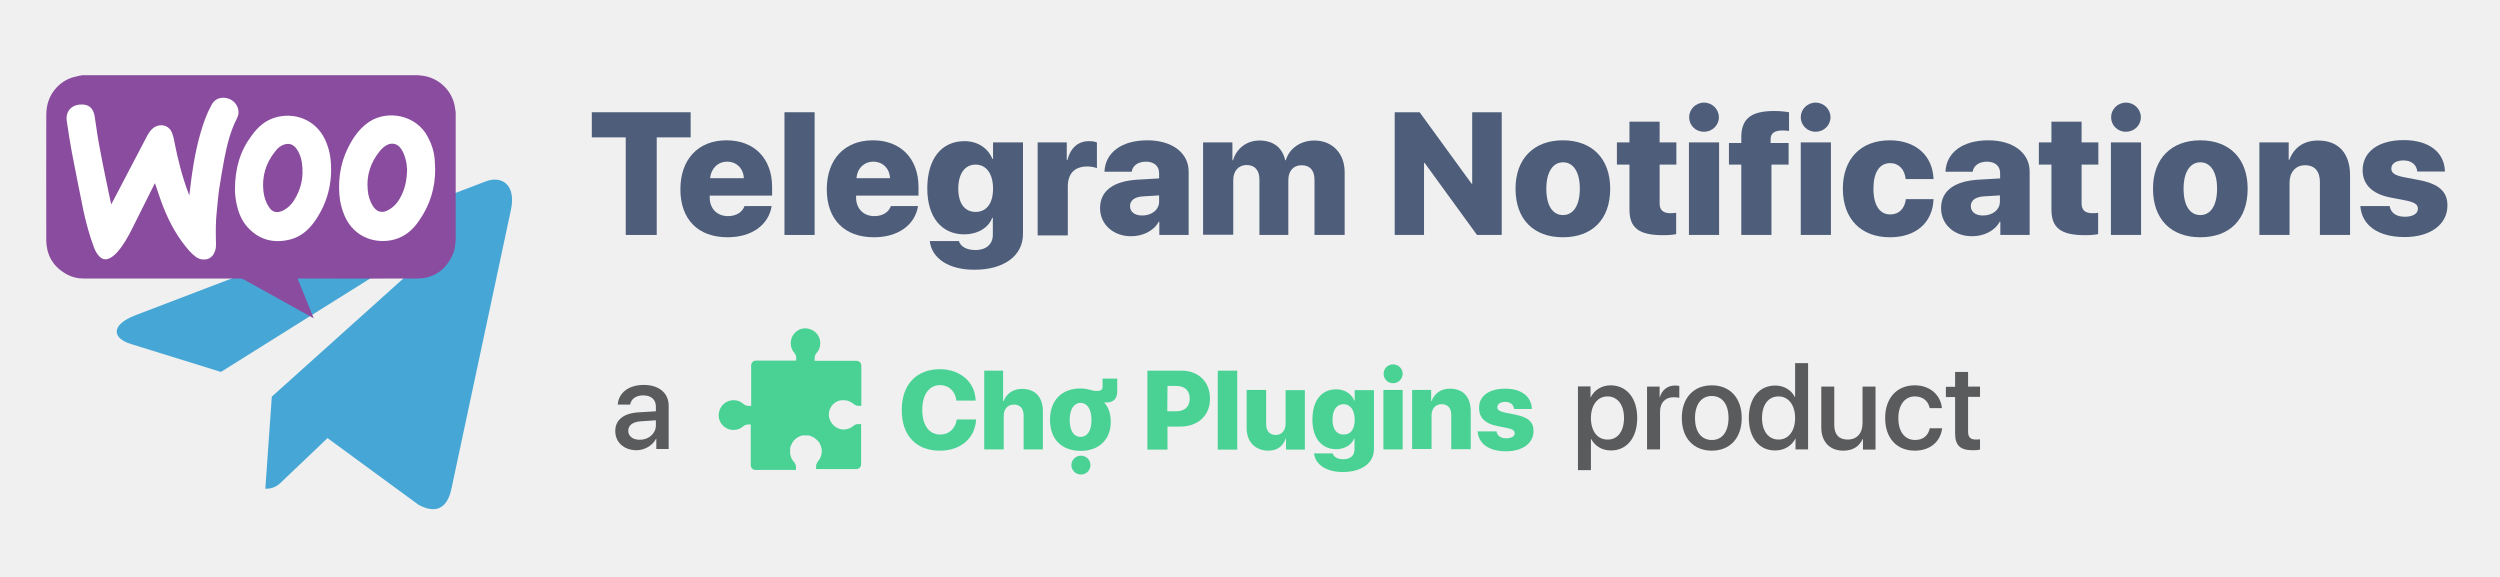
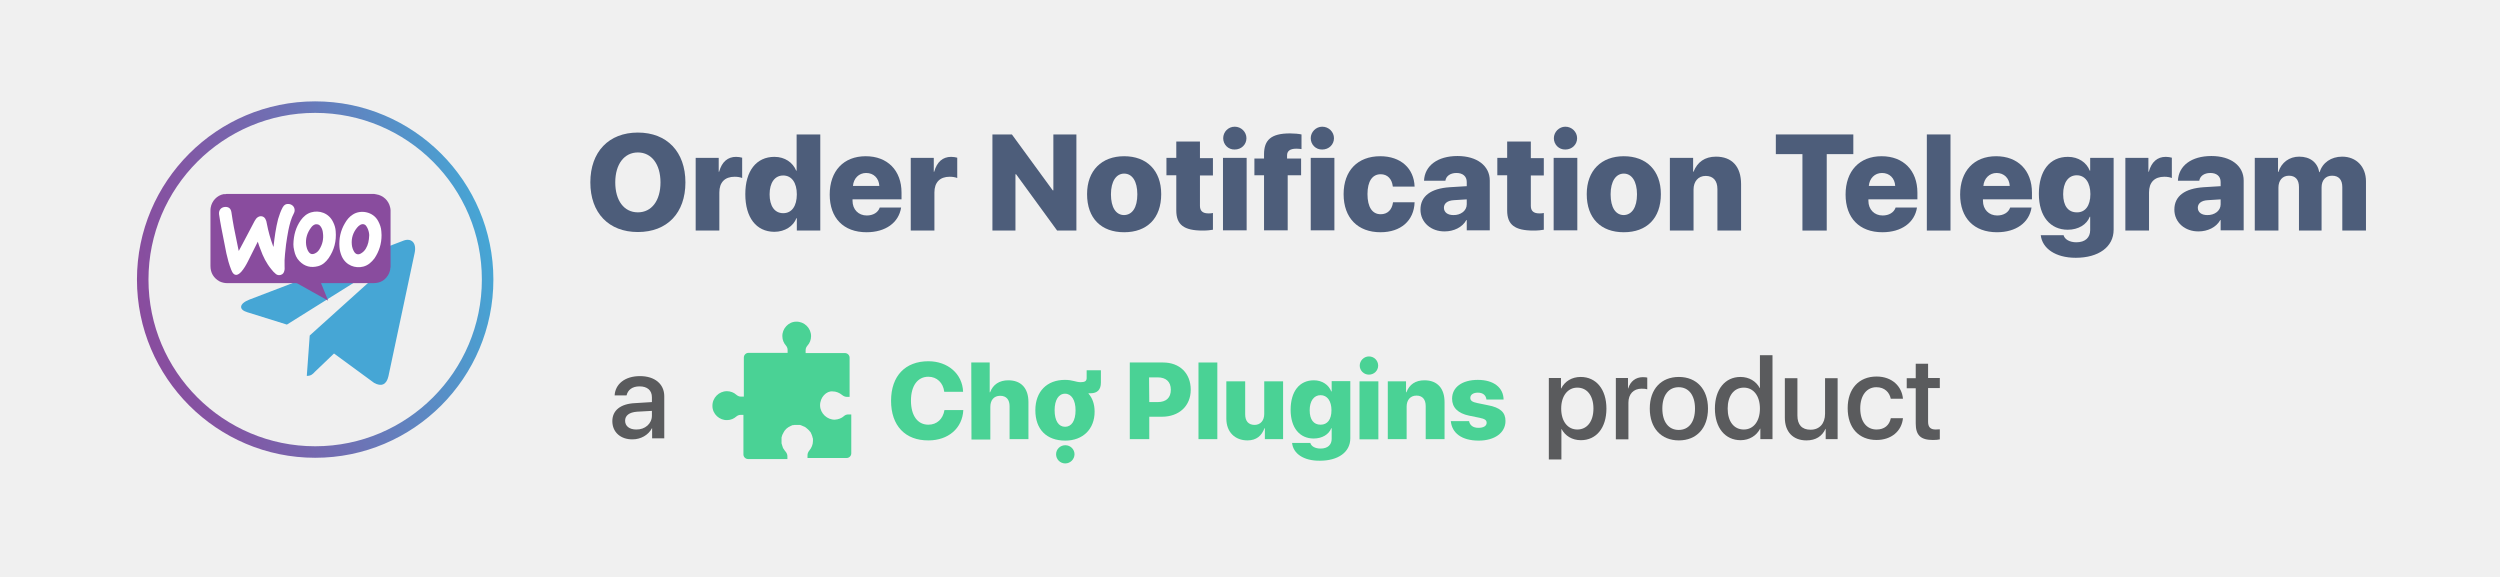
<svg xmlns="http://www.w3.org/2000/svg" version="1.1" id="Capa_1" x="0px" y="0px" viewBox="0 0 1193.8 275.4" style="enable-background:new 0 0 1193.8 275.4;" xml:space="preserve">
  <style type="text/css">
	.st0{fill:#4AD295;}
	.st1{fill:#4D5D7A;}
	.st2{fill:#5A5B5D;}
	.st3{fill:#46A6D5;}
	.st4{fill:#FFFFFF;}
	.st5{fill:#894C9E;}
+ 	.st6{fill:url(#SVGID_1_);}
</style>
-   <path class="st0" d="M395.8,198.2c0.1,3.8,3.5,7,7.3,6.9c1.7-0.1,3.3-0.7,4.5-1.8c0.5-0.5,1.4-0.8,2.2-0.8h1.4v19.2  c0,1.3-1,2.3-2.3,2.3h-19.2v-1.4c0-0.8,0.4-1.6,0.9-2.3c1.1-1.3,1.8-2.9,1.8-4.7c0-0.3,0-0.5,0-0.7c0-0.1,0-0.1,0-0.2  c0-0.2,0-0.4-0.1-0.5c0-0.1,0-0.2-0.1-0.3c0-0.2-0.1-0.3-0.1-0.5c0-0.1-0.1-0.2-0.1-0.3c-0.1-0.2-0.1-0.3-0.2-0.5  c0-0.1-0.1-0.2-0.1-0.3c-0.1-0.1-0.1-0.3-0.2-0.4c0-0.1-0.1-0.2-0.1-0.3c-0.1-0.1-0.2-0.3-0.3-0.4c-0.1-0.1-0.1-0.2-0.2-0.2  c-0.1-0.1-0.2-0.3-0.3-0.4c-0.1-0.1-0.1-0.1-0.2-0.2c-0.1-0.1-0.2-0.2-0.3-0.3c-0.1-0.1-0.2-0.1-0.2-0.2c-0.1-0.1-0.2-0.2-0.4-0.3  c-0.1-0.1-0.2-0.1-0.2-0.2c-0.1-0.1-0.3-0.2-0.4-0.3c-0.1-0.1-0.2-0.1-0.3-0.2c-0.1-0.1-0.3-0.2-0.4-0.2c-0.1,0-0.2-0.1-0.3-0.1  c-0.1-0.1-0.3-0.1-0.4-0.2c-0.1,0-0.2-0.1-0.3-0.1s-0.3-0.1-0.4-0.2c-0.1,0-0.2,0-0.3-0.1c-0.1,0-0.3-0.1-0.4-0.1  c-0.1,0-0.2,0-0.3,0c-0.1,0-0.3,0-0.5,0c-0.1,0-0.2,0-0.4,0c-0.1,0-0.3,0-0.4,0h-0.1h-0.4c-0.1,0-0.3,0-0.4,0  c-0.2,0-0.3,0.1-0.5,0.1c-0.1,0-0.2,0-0.3,0c-0.2,0-0.4,0.1-0.5,0.2h-0.1c-0.2,0.1-0.5,0.2-0.6,0.3l0,0c-1.4,0.6-2.7,1.8-3.4,3.2  c0,0,0,0,0,0.1c-0.1,0.2-0.2,0.4-0.3,0.5c0,0,0,0.1-0.1,0.2c-0.1,0.2-0.1,0.3-0.2,0.5c0,0.1-0.1,0.2-0.1,0.3s-0.1,0.3-0.1,0.4  s-0.1,0.2-0.1,0.3s0,0.3,0,0.4s0,0.3,0,0.4s0,0.3,0,0.4s0,0.3,0,0.4v0.1c0,0.1,0,0.2,0,0.3v0.4c0,0.1,0,0.2,0,0.3s0,0.3,0.1,0.4  c0,0.1,0,0.2,0.1,0.3c0,0.1,0.1,0.3,0.1,0.4c0,0.1,0.1,0.2,0.1,0.3s0.1,0.2,0.1,0.3s0.1,0.2,0.1,0.3s0.1,0.2,0.1,0.3  s0.1,0.2,0.2,0.3c0.1,0.1,0.1,0.2,0.2,0.3c0.1,0.1,0.1,0.2,0.2,0.3c0.1,0.1,0.1,0.2,0.2,0.3c0.1,0.1,0.1,0.2,0.2,0.3  c0.1,0.1,0.1,0.1,0.2,0.2c0.5,0.6,0.9,1.4,0.9,2.3v1.4h-19.3c-1.3,0-2.3-1-2.3-2.3v-19.4h-1.3c-0.8,0-1.5,0.3-2.2,0.8  c-1.2,1.1-2.8,1.8-4.5,1.8c-3.8,0.2-7.3-2.9-7.3-6.9c-0.1-4,3.1-7.3,7.1-7.3c1.8,0,3.4,0.6,4.7,1.8c0.6,0.5,1.4,0.9,2.3,0.9h1.4  v-19.3c0-1.3,1-2.3,2.3-2.3h19.2v-1.4c0-0.8-0.3-1.5-0.8-2.2c-1.1-1.2-1.8-2.8-1.8-4.5c-0.2-3.8,2.9-7.3,6.8-7.3  c4-0.1,7.3,3.1,7.3,7.1c0,1.8-0.6,3.4-1.8,4.7c-0.5,0.6-0.9,1.4-0.9,2.3v1.4H409c1.3,0,2.3,1,2.3,2.3v19.2h-1.4  c-0.8,0-1.6-0.4-2.3-0.9c-1.3-1.1-2.9-1.8-4.7-1.8C398.9,190.9,395.7,194.1,395.8,198.2z" />
+   <path class="st0" d="M391.6,193.7c0.1,3.7,3.4,6.8,7.1,6.7c1.6-0.1,3.2-0.7,4.3-1.7c0.5-0.5,1.3-0.8,2.1-0.8h1.4v18.6  c0,1.2-1,2.2-2.2,2.2h-18.7v-1.4c0-0.8,0.4-1.6,0.9-2.2c1-1.2,1.7-2.8,1.7-4.5c0-0.3,0-0.5,0-0.7c0-0.1,0-0.1,0-0.2  c0-0.2,0-0.4-0.1-0.5c0-0.1,0-0.2-0.1-0.3c0-0.2-0.1-0.3-0.1-0.5c0-0.1-0.1-0.2-0.1-0.3c-0.1-0.2-0.1-0.3-0.2-0.5  c0-0.1-0.1-0.2-0.1-0.3c-0.1-0.1-0.1-0.3-0.2-0.4c0-0.1-0.1-0.2-0.1-0.3c-0.1-0.1-0.2-0.3-0.3-0.4c-0.1-0.1-0.1-0.2-0.2-0.2  c-0.1-0.1-0.2-0.3-0.3-0.4c-0.1-0.1-0.1-0.1-0.2-0.2c-0.1-0.1-0.2-0.2-0.3-0.3c-0.1-0.1-0.2-0.1-0.2-0.2c-0.1-0.1-0.2-0.2-0.4-0.3  c-0.1-0.1-0.2-0.1-0.2-0.2c-0.1-0.1-0.3-0.2-0.4-0.3c-0.1-0.1-0.2-0.1-0.3-0.2c-0.1-0.1-0.3-0.2-0.4-0.2s-0.2-0.1-0.3-0.1  c-0.1-0.1-0.3-0.1-0.4-0.2c-0.1,0-0.2-0.1-0.3-0.1s-0.3-0.1-0.4-0.2c-0.1,0-0.2,0-0.3-0.1c-0.1,0-0.3-0.1-0.4-0.1  c-0.1,0-0.2,0-0.3,0c-0.1,0-0.3,0-0.5,0c-0.1,0-0.2,0-0.4,0c-0.1,0-0.3,0-0.4,0h-0.1h-0.4c-0.1,0-0.3,0-0.4,0  c-0.2,0-0.3,0.1-0.5,0.1c-0.1,0-0.2,0-0.3,0c-0.2,0-0.4,0.1-0.5,0.2h-0.1c-0.2,0.1-0.5,0.2-0.6,0.3l0,0c-1.4,0.6-2.6,1.7-3.3,3.1  c0,0,0,0,0,0.1c-0.1,0.2-0.2,0.4-0.3,0.5c0,0,0,0.1-0.1,0.2c-0.1,0.2-0.1,0.3-0.2,0.5c0,0.1-0.1,0.2-0.1,0.3c0,0.1-0.1,0.3-0.1,0.4  c0,0.1-0.1,0.2-0.1,0.3c0,0.1,0,0.3,0,0.4c0,0.1,0,0.3,0,0.4c0,0.1,0,0.3,0,0.4c0,0.1,0,0.3,0,0.4v0.1c0,0.1,0,0.2,0,0.3v0.4  c0,0.1,0,0.2,0,0.3c0,0.1,0,0.3,0.1,0.4c0,0.1,0,0.2,0.1,0.3c0,0.1,0.1,0.3,0.1,0.4c0,0.1,0.1,0.2,0.1,0.3s0.1,0.2,0.1,0.3  c0,0.1,0.1,0.2,0.1,0.3c0,0.1,0.1,0.2,0.1,0.3c0,0.1,0.1,0.2,0.2,0.3c0.1,0.1,0.1,0.2,0.2,0.3c0.1,0.1,0.1,0.2,0.2,0.3  c0.1,0.1,0.1,0.2,0.2,0.3c0.1,0.1,0.1,0.2,0.2,0.3c0.1,0.1,0.1,0.1,0.2,0.2c0.5,0.6,0.9,1.4,0.9,2.2v1.4h-18.8c-1.2,0-2.2-1-2.2-2.2  v-18.9h-1.3c-0.8,0-1.5,0.3-2.1,0.8c-1.1,1-2.7,1.7-4.3,1.7c-3.7,0.2-7.1-2.9-7.1-6.7c-0.1-3.9,3.1-7.1,6.9-7.1  c1.7,0,3.3,0.6,4.5,1.7c0.6,0.5,1.3,0.9,2.2,0.9h1.4v-18.7c0-1.2,1-2.2,2.2-2.2h18.7v-1.4c0-0.8-0.3-1.5-0.8-2.1  c-1-1.1-1.7-2.7-1.7-4.3c-0.2-3.7,2.9-7.1,6.6-7.1c3.9-0.1,7.1,3.1,7.1,6.9c0,1.7-0.6,3.3-1.7,4.5c-0.5,0.6-0.9,1.3-0.9,2.2v1.4  h18.8c1.2,0,2.2,1,2.2,2.2v18.7h-1.4c-0.8,0-1.6-0.4-2.2-0.9c-1.2-1-2.8-1.7-4.5-1.7C394.6,186.6,391.5,189.8,391.6,193.7z" />
  <g>
-     <path class="st0" d="M430.6,195.8c0-12.3,7.1-19.5,18.3-19.5c9.5,0,16.8,6.1,17,15h-9.2c-0.5-4.5-3.6-7.4-7.8-7.4   c-5.2,0-8.5,4.5-8.5,11.8c0,7.4,3.3,11.8,8.6,11.8c4.2,0,7.2-2.8,7.9-7.2h9.2c-0.4,8.9-7.4,14.9-17.1,14.9   C437.6,215.3,430.6,208.1,430.6,195.8z" />
-     <path class="st0" d="M470,177h9v14.6h0.2c1.5-3.8,4.6-5.9,8.9-5.9c6.3,0,9.9,4,9.9,10.7v18.2h-9.2v-16.2c0-3.2-1.6-5.2-4.6-5.2   c-3.1,0-4.9,2.2-4.9,5.4v16H470V177L470,177z" />
-     <path class="st0" d="M516.2,215.3c-9.3,0-14.8-5.5-14.8-14.9c0-9.2,5.6-14.9,14.5-14.9c3.9,0,5.3,1.2,7.8,1.2c2,0,2.8-0.6,2.8-2.1   v-3.8h7v6.1c0,3.5-1.8,5.3-5.2,5.3h-0.9v0.2c1.9,2,3,5.1,3,8.8C530.6,209.7,524.8,215.3,516.2,215.3z M521.2,200.5   c0-5.1-2-8.1-5.2-8.1s-5.2,3.1-5.2,8.1c0,5.1,1.9,8.1,5.2,8.1S521.2,205.6,521.2,200.5z M511.6,222.1c0-2.4,2-4.5,4.5-4.5   c2.6,0,4.6,2,4.6,4.5c0,2.5-2,4.5-4.6,4.5C513.6,226.6,511.6,224.5,511.6,222.1z" />
-     <path class="st0" d="M564.2,177c8.1,0,13.6,5.3,13.6,13.4c0,8.1-5.8,13.3-14.2,13.3h-6.1v11h-9.6V177H564.2z M557.4,196.4h4.2   c4.1,0,6.5-2.1,6.5-6.1c0-3.9-2.4-6-6.4-6h-4.2L557.4,196.4L557.4,196.4z" />
-     <path class="st0" d="M581.5,177h9.3v37.7h-9.3V177z" />
-     <path class="st0" d="M623.1,214.7h-9v-5.4H614c-1.3,3.7-4,5.9-8.3,5.9c-6.1,0-10.4-4-10.4-10.7v-18.3h9.3v16.3   c0,3.4,1.8,5.2,4.6,5.2s4.7-2.1,4.7-5.3v-16.1h9.2V214.7L623.1,214.7z" />
-     <path class="st0" d="M627.5,216.5h8.9c0.4,1.7,2.4,2.8,5,2.8c3.6,0,5.4-1.9,5.4-4.7v-5.2h-0.2c-1.1,3-4.5,5.1-8.6,5.1   c-6.8,0-11.3-5.2-11.3-14.1c0-9.1,4.3-14.5,11.4-14.5c4.1,0,7.3,2.2,8.6,5.4h0.2v-5h9.2v28.1c0,6.8-6,11-14.9,11   C633.2,225.4,628,221.7,627.5,216.5z M646.9,200.4c0-4.5-2.1-7.4-5.3-7.4c-3.3,0-5.3,2.8-5.3,7.4c0,4.6,2,7.1,5.3,7.1   C644.9,207.6,646.9,205,646.9,200.4z" />
-     <path class="st0" d="M660.6,186.2h9.2v28.4h-9.2V186.2z M660.7,178.5c0-2.5,2-4.5,4.5-4.5c2.6,0,4.6,2,4.6,4.5c0,2.4-2,4.5-4.6,4.5   C662.7,183,660.7,181,660.7,178.5z" />
-     <path class="st0" d="M674.4,186.2h9v5.3h0.2c1.5-3.8,4.5-5.9,8.8-5.9c6.3,0,9.9,4,9.9,10.7v18.2H693v-16.3c0-3.2-1.5-5.2-4.6-5.2   c-2.9,0-4.8,2.2-4.8,5.3v16.1h-9.3V186.2z" />
-     <path class="st0" d="M718.8,185.6c7.8,0,12.5,3.8,12.7,9.7H723c-0.2-2-1.7-3.4-4.2-3.4c-2.2,0-3.8,1-3.8,2.5c0,1.2,0.8,2,3.6,2.6   l5,1c6.1,1.2,8.7,3.5,8.7,7.8c0,5.9-5.3,9.7-13.1,9.7c-8.5,0-13.2-3.8-13.6-9.5h9c0.4,2.1,2,3.3,4.7,3.3c2.5,0,4-1,4-2.4   c0-1.3-0.9-1.9-3.5-2.5l-5-1c-5.6-1.1-8.5-4-8.5-8.4C706.1,189.1,711,185.6,718.8,185.6z" />
+     <path class="st0" d="M425.5,191.4c0-12,6.9-18.9,17.8-18.9c9.3,0,16.3,6,16.6,14.6h-9c-0.5-4.3-3.5-7.2-7.6-7.2   c-5.1,0-8.3,4.3-8.3,11.4c0,7.2,3.2,11.5,8.3,11.5c4.1,0,7-2.7,7.7-7h9c-0.4,8.7-7.2,14.5-16.6,14.5   C432.3,210.4,425.5,203.3,425.5,191.4z" />
+     <path class="st0" d="M463.8,173.1h8.8v14.2h0.2c1.4-3.7,4.4-5.7,8.7-5.7c6.2,0,9.6,3.9,9.6,10.4v17.7h-9V194c0-3.1-1.5-5-4.5-5   c-3,0-4.7,2.1-4.7,5.3v15.6h-9L463.8,173.1L463.8,173.1z" />
+     <path class="st0" d="M508.7,210.4c-9,0-14.3-5.4-14.3-14.5c0-8.9,5.5-14.5,14.1-14.5c3.8,0,5.2,1.1,7.6,1.1c2,0,2.8-0.6,2.8-2v-3.7   h6.8v5.9c0,3.4-1.7,5.1-5,5.1h-0.9v0.2c1.8,2,2.9,4.9,2.9,8.6C522.7,204.9,517.1,210.4,508.7,210.4z M513.6,195.9   c0-4.9-2-7.9-5-7.9c-3.1,0-5,3-5,7.9c0,5,1.9,7.9,5,7.9C511.7,203.8,513.6,200.9,513.6,195.9z M504.3,216.9c0-2.4,2-4.3,4.4-4.3   c2.5,0,4.4,2,4.4,4.3c0,2.4-2,4.4-4.4,4.4C506.2,221.3,504.3,219.3,504.3,216.9z" />
+     <path class="st0" d="M555.4,173.1c7.9,0,13.2,5.1,13.2,13c0,7.8-5.6,12.9-13.8,12.9h-6v10.7h-9.3v-36.6H555.4z M548.8,192h4   c4,0,6.3-2,6.3-5.9c0-3.8-2.3-5.9-6.3-5.9h-4.1L548.8,192L548.8,192z" />
+     <path class="st0" d="M572.3,173.1h9v36.6h-9V173.1z" />
+     <path class="st0" d="M612.7,209.7H604v-5.2h-0.2c-1.3,3.6-3.9,5.8-8.1,5.8c-5.9,0-10.1-3.9-10.1-10.4v-17.8h9v15.8   c0,3.3,1.7,5,4.5,5s4.6-2.1,4.6-5.2v-15.6h9V209.7L612.7,209.7z" />
+     <path class="st0" d="M617,211.5h8.7c0.4,1.6,2.3,2.7,4.9,2.7c3.5,0,5.3-1.9,5.3-4.6v-5.1h-0.2c-1.1,2.9-4.3,4.9-8.4,4.9   c-6.6,0-11-5-11-13.7c0-8.8,4.2-14.1,11.1-14.1c4,0,7.1,2.2,8.3,5.3h0.2v-4.9h8.9v27.3c0,6.6-5.8,10.7-14.5,10.7   C622.5,220.1,617.5,216.6,617,211.5z M635.8,195.9c0-4.4-2-7.2-5.2-7.2c-3.2,0-5.2,2.8-5.2,7.2c0,4.5,1.9,6.9,5.2,6.9   C633.9,202.8,635.8,200.3,635.8,195.9z" />
+     <path class="st0" d="M649.2,182.1h9v27.7h-9V182.1z M649.3,174.6c0-2.4,2-4.4,4.4-4.4c2.5,0,4.4,2,4.4,4.4c0,2.4-2,4.3-4.4,4.3   C651.2,178.9,649.3,176.9,649.3,174.6z" />
+     <path class="st0" d="M662.6,182.1h8.8v5.2h0.2c1.4-3.7,4.3-5.7,8.6-5.7c6.2,0,9.6,3.9,9.6,10.4v17.7h-9v-15.8c0-3.1-1.5-5-4.4-5   c-2.9,0-4.7,2.1-4.7,5.2v15.6h-9V182.1z" />
+     <path class="st0" d="M705.7,181.4c7.6,0,12.2,3.7,12.3,9.4h-8.2c-0.2-2-1.6-3.3-4.1-3.3c-2.2,0-3.6,1-3.6,2.5c0,1.2,0.8,2,3.5,2.5   l4.9,1c5.9,1.1,8.4,3.4,8.4,7.5c0,5.7-5.2,9.4-12.8,9.4c-8.2,0-12.8-3.7-13.3-9.3h8.7c0.4,2,1.9,3.2,4.5,3.2c2.4,0,3.9-0.9,3.9-2.4   c0-1.3-0.9-1.9-3.4-2.4l-4.9-1c-5.4-1.1-8.2-3.9-8.2-8.1C693.4,184.9,698.2,181.4,705.7,181.4z" />
  </g>
  <g>
-     <path class="st1" d="M298.8,112.2V65.6h-16.2v-12h47.2v12h-16.2v46.6H298.8z" />
-     <path class="st1" d="M368.5,98.3c-1.4,9.1-9.5,15-21.1,15c-14.1,0-22.5-8.6-22.5-22.9s8.5-23.4,22-23.4c13.3,0,21.8,8.7,21.8,22.3   v4.1h-29.8v0.9c0,5.3,3.5,8.9,8.7,8.9c3.9,0,6.9-1.8,7.9-4.8H368.5z M339.1,85.1h16.1c-0.2-4.7-3.5-7.9-8-7.9   C342.8,77.2,339.5,80.5,339.1,85.1z" />
-     <path class="st1" d="M374.6,53.6H389v58.6h-14.4V53.6z" />
-     <path class="st1" d="M438.4,98.3c-1.4,9.1-9.5,15-21.1,15c-14.1,0-22.5-8.6-22.5-22.9s8.5-23.4,22-23.4c13.3,0,21.8,8.7,21.8,22.3   v4.1h-29.8v0.9c0,5.3,3.5,8.9,8.7,8.9c3.9,0,6.9-1.8,7.9-4.8H438.4z M409,85.1H425c-0.2-4.7-3.5-7.9-8-7.9   C412.6,77.2,409.3,80.5,409,85.1z" />
-     <path class="st1" d="M444,115.1h13.9c0.7,2.6,3.7,4.3,7.8,4.3c5.5,0,8.4-3,8.4-7.3V104h-0.3c-1.7,4.7-6.9,7.9-13.4,7.9   c-10.6,0-17.6-8-17.6-21.9c0-14.1,6.7-22.6,17.8-22.6c6.4,0,11.3,3.5,13.3,8.5h0.3V68h14.3v43.7c0,10.6-9.3,17.1-23.1,17.1   C452.8,128.9,444.8,123.1,444,115.1z M474.2,90.1c0-7.1-3.2-11.5-8.3-11.5c-5.2,0-8.3,4.4-8.3,11.5c0,7.1,3.1,11.1,8.3,11.1   C471,101.2,474.2,97.2,474.2,90.1z" />
-     <path class="st1" d="M495.4,68h14v8.4h0.3c1.6-6,5.2-9,10.4-9c1.5,0,2.7,0.2,3.7,0.6v12.3c-1.2-0.5-2.9-0.8-4.6-0.8   c-6.1,0-9.3,3.4-9.3,9.6v23.3h-14.4V68z" />
-     <path class="st1" d="M525.3,99.4c0-8.3,6.4-12.9,17.8-13.6l10.4-0.6v-2.5c0-3.5-2.5-5.5-6.3-5.5c-3.9,0-6.4,2-6.8,4.8h-13   c0.4-9.1,8.1-15,20.5-15c11.8,0,19.7,6,19.7,14.9v30.3h-14v-6.3h-0.3c-2.4,4.5-7.8,6.9-13.1,6.9C532,112.9,525.3,107.4,525.3,99.4z    M553.5,96.3v-3l-8,0.5c-3.8,0.3-5.9,2-5.9,4.6c0,2.8,2.3,4.5,5.7,4.5C549.7,103,553.5,100.3,553.5,96.3z" />
-     <path class="st1" d="M574.5,68h14v8.5h0.3c1.7-5.7,6.6-9.4,12.6-9.4c6.6,0,11,3.4,12.3,9.4h0.3c1.7-5.7,7.1-9.4,13.6-9.4   c8.6,0,14.5,6.1,14.5,15.1v30h-14.4V85.9c0-4.6-2.2-7-6.2-7c-3.9,0-6.3,2.8-6.3,7.1v26.2h-13.8V85.7c0-4.4-2.2-6.9-6.1-6.9   c-3.9,0-6.4,2.9-6.4,7.2v26.1h-14.4V68z" />
-     <path class="st1" d="M666,112.2V53.6h11.9l24.8,34.1h0.3V53.6h14.1v58.6h-11.8l-25-34.4h-0.3v34.4H666z" />
-     <path class="st1" d="M723.7,90.1c0-14.5,8.9-23.1,22.6-23.1c13.8,0,22.6,8.6,22.6,23.1c0,14.8-8.7,23.2-22.6,23.2   S723.7,104.8,723.7,90.1z M754.4,90.1c0-8-3.1-12.6-8-12.6c-4.9,0-8,4.7-8,12.6c0,8.1,3,12.6,8,12.6   C751.2,102.7,754.4,98.2,754.4,90.1z" />
-     <path class="st1" d="M792.5,58.1V68h8v10.6h-8v18.6c0,3,1.6,4.6,5.1,4.6c1.1,0,2,0,2.8-0.2v10.2c-1.4,0.3-3.5,0.5-6.3,0.5   c-11.5,0-16-3.5-16-12.2V78.6h-6V68h6v-9.9H792.5z" />
-     <path class="st1" d="M806.5,68h14.4v44.2h-14.4V68z M806.6,56c0-3.8,3.1-7,7.1-7c4,0,7.1,3.2,7.1,7c0,3.8-3.1,6.9-7.1,6.9   C809.7,63,806.6,59.8,806.6,56z" />
-     <path class="st1" d="M831.5,78.6h-5.9V68.3h5.9v-2.6c0-8.7,4.2-12.7,15.8-12.7c2.6,0,5.4,0.3,7,0.6v8.9c-0.8-0.1-2-0.2-3.2-0.2   c-3.9,0-5.6,1.5-5.6,4.1v1.9h8.6v10.3h-8.2v33.6h-14.4V78.6z" />
-     <path class="st1" d="M859.9,68h14.4v44.2h-14.4V68z M859.9,56c0-3.8,3.1-7,7.1-7c4,0,7.1,3.2,7.1,7c0,3.8-3.1,6.9-7.1,6.9   C863.1,63,859.9,59.8,859.9,56z" />
-     <path class="st1" d="M910,85.5c-0.5-4.6-3.2-7.6-7.4-7.6c-5.1,0-8,4.4-8,12.2c0,7.9,3,12.3,8,12.3c4.2,0,6.9-2.7,7.5-7.3h13.2   c-0.4,11.2-8.4,18.2-20.8,18.2c-13.8,0-22.5-8.7-22.5-23.2c0-14.3,8.6-23.1,22.4-23.1c12.5,0,20.5,7.4,20.9,18.5H910z" />
-     <path class="st1" d="M926.9,99.4c0-8.3,6.4-12.9,17.8-13.6l10.4-0.6v-2.5c0-3.5-2.5-5.5-6.3-5.5c-3.9,0-6.4,2-6.8,4.8h-13   c0.4-9.1,8.1-15,20.5-15c11.8,0,19.7,6,19.7,14.9v30.3h-14v-6.3h-0.3c-2.4,4.5-7.8,6.9-13.1,6.9   C933.5,112.9,926.9,107.4,926.9,99.4z M955,96.3v-3l-8,0.5c-3.8,0.3-5.9,2-5.9,4.6c0,2.8,2.3,4.5,5.7,4.5   C951.2,103,955,100.3,955,96.3z" />
-     <path class="st1" d="M994,58.1V68h8v10.6h-8v18.6c0,3,1.6,4.6,5.1,4.6c1.1,0,2,0,2.8-0.2v10.2c-1.4,0.3-3.5,0.5-6.3,0.5   c-11.5,0-16-3.5-16-12.2V78.6h-6V68h6v-9.9H994z" />
-     <path class="st1" d="M1008,68h14.4v44.2H1008V68z M1008.1,56c0-3.8,3.1-7,7.1-7c4,0,7.1,3.2,7.1,7c0,3.8-3.1,6.9-7.1,6.9   C1011.2,63,1008.1,59.8,1008.1,56z" />
-     <path class="st1" d="M1028.1,90.1c0-14.5,8.9-23.1,22.6-23.1c13.8,0,22.6,8.6,22.6,23.1c0,14.8-8.7,23.2-22.6,23.2   S1028.1,104.8,1028.1,90.1z M1058.7,90.1c0-8-3.1-12.6-8-12.6c-4.9,0-8,4.7-8,12.6c0,8.1,3,12.6,8,12.6   C1055.6,102.7,1058.7,98.2,1058.7,90.1z" />
-     <path class="st1" d="M1078.9,68h14v8.3h0.3c2.3-5.9,6.9-9.2,13.7-9.2c9.9,0,15.3,6.2,15.3,16.7v28.4h-14.4V86.9c0-5-2.4-8-7.1-8   c-4.6,0-7.4,3.5-7.4,8.3v25h-14.4V68z" />
-     <path class="st1" d="M1147.8,66.9c12.2,0,19.5,5.9,19.7,15h-13.2c-0.3-3.1-2.6-5.3-6.6-5.3c-3.5,0-5.8,1.5-5.8,3.9   c0,1.9,1.3,3.1,5.5,4l7.8,1.5c9.4,1.8,13.5,5.5,13.5,12.1c0,9.2-8.3,15.1-20.4,15.1c-13.2,0-20.5-5.9-21.2-14.8h14   c0.6,3.3,3.1,5.1,7.3,5.1c3.8,0,6.2-1.5,6.2-3.8c0-2-1.4-3-5.4-3.9l-7.8-1.5c-8.7-1.7-13.2-6.3-13.2-13   C1128.2,72.5,1135.7,66.9,1147.8,66.9z" />
+     <path class="st1" d="M327.3,87.1c0,14.6-8.7,23.7-22.7,23.7c-13.9,0-22.7-9.1-22.7-23.7s8.8-23.8,22.7-23.8S327.3,72.5,327.3,87.1z    M293.8,87.1c0,8.7,4.2,14.3,10.8,14.3c6.5,0,10.8-5.5,10.8-14.3c0-8.7-4.3-14.3-10.8-14.3S293.8,78.4,293.8,87.1z" />
+     <path class="st1" d="M332.2,75.4h11V82h0.2c1.3-4.7,4.1-7.1,8.1-7.1c1.1,0,2.1,0.2,2.9,0.4V85c-1-0.4-2.3-0.6-3.6-0.6   c-4.7,0-7.3,2.7-7.3,7.5v18.2h-11.3V75.4z" />
+     <path class="st1" d="M355.9,92.7c0-11.1,5.3-17.8,13.9-17.8c5,0,8.8,2.7,10.4,6.6h0.2V64.2h11.3v45.9h-11.2v-5.9h-0.2   c-1.4,3.7-5.4,6.5-10.6,6.5C361.1,110.6,355.9,103.9,355.9,92.7z M367.5,92.8c0,5.6,2.4,9,6.5,9s6.5-3.4,6.5-9c0-5.6-2.5-9-6.5-9   S367.5,87.2,367.5,92.8z" />
+     <path class="st1" d="M430.3,99.1c-1.1,7.2-7.4,11.8-16.5,11.8c-11,0-17.6-6.8-17.6-18s6.6-18.3,17.2-18.3   c10.4,0,17.1,6.8,17.1,17.4v3.2h-23.4v0.7c0,4.1,2.8,7,6.8,7c3,0,5.4-1.4,6.2-3.8H430.3z M407.3,88.8h12.6   c-0.2-3.7-2.7-6.2-6.3-6.2C410.1,82.6,407.6,85.2,407.3,88.8z" />
+     <path class="st1" d="M434.9,75.4h11V82h0.2c1.3-4.7,4.1-7.1,8.1-7.1c1.1,0,2.1,0.2,2.9,0.4V85c-1-0.4-2.3-0.6-3.6-0.6   c-4.7,0-7.3,2.7-7.3,7.5v18.2h-11.3V75.4z" />
+     <path class="st1" d="M473.9,110.1V64.2h9.3l19.5,26.7h0.3V64.2H514v45.9h-9.2l-19.6-26.9h-0.3v26.9H473.9z" />
+     <path class="st1" d="M519.1,92.7c0-11.3,7-18.1,17.7-18.1c10.8,0,17.7,6.8,17.7,18.1c0,11.6-6.8,18.2-17.7,18.2   C525.9,110.9,519.1,104.3,519.1,92.7z M543.1,92.8c0-6.2-2.4-9.9-6.3-9.9c-3.8,0-6.3,3.7-6.3,9.9c0,6.3,2.4,9.9,6.3,9.9   C540.7,102.6,543.1,99.1,543.1,92.8z" />
+     <path class="st1" d="M573,67.7v7.8h6.2v8.3H573v14.5c0,2.4,1.3,3.6,4,3.6c0.9,0,1.6,0,2.2-0.2v8c-1.1,0.2-2.7,0.4-4.9,0.4   c-9,0-12.6-2.8-12.6-9.6V83.7H557v-8.3h4.7v-7.8H573z" />
+     <path class="st1" d="M584,75.4h11.3v34.6H584V75.4z M584.1,66c0-3,2.4-5.5,5.5-5.5c3.1,0,5.6,2.5,5.6,5.5c0,3-2.4,5.4-5.6,5.4   C586.5,71.5,584.1,69,584.1,66z" />
+     <path class="st1" d="M603.6,83.7H599v-8h4.6v-2c0-6.8,3.3-10,12.4-10c2,0,4.2,0.2,5.5,0.5v7c-0.6-0.1-1.6-0.2-2.5-0.2   c-3.1,0-4.4,1.2-4.4,3.2v1.5h6.7v8h-6.4v26.3h-11.3V83.7z" />
+     <path class="st1" d="M625.9,75.4h11.3v34.6h-11.3V75.4z M625.9,66c0-3,2.5-5.5,5.5-5.5c3.1,0,5.6,2.5,5.6,5.5c0,3-2.4,5.4-5.6,5.4   C628.3,71.5,625.9,69,625.9,66z" />
+     <path class="st1" d="M665.1,89.1c-0.4-3.6-2.5-5.9-5.8-5.9c-4,0-6.3,3.4-6.3,9.5c0,6.2,2.3,9.6,6.3,9.6c3.3,0,5.4-2.1,5.9-5.7h10.3   c-0.3,8.8-6.6,14.3-16.3,14.3c-10.8,0-17.6-6.8-17.6-18.2c0-11.2,6.7-18.1,17.5-18.1c9.8,0,16.1,5.8,16.4,14.5H665.1z" />
+     <path class="st1" d="M678.3,100.1c0-6.5,5-10.1,14-10.7l8.1-0.5v-2c0-2.8-2-4.3-4.9-4.3c-3.1,0-5,1.6-5.3,3.7H680   c0.3-7.1,6.4-11.8,16-11.8c9.3,0,15.4,4.7,15.4,11.7v23.8h-11v-4.9h-0.2c-1.9,3.5-6.1,5.4-10.3,5.4   C683.5,110.6,678.3,106.3,678.3,100.1z M700.4,97.6v-2.4l-6.3,0.4c-3,0.2-4.6,1.6-4.6,3.6c0,2.2,1.8,3.5,4.5,3.5   C697.4,102.8,700.4,100.7,700.4,97.6z" />
+     <path class="st1" d="M731,67.7v7.8h6.2v8.3H731v14.5c0,2.4,1.3,3.6,4,3.6c0.9,0,1.6,0,2.2-0.2v8c-1.1,0.2-2.7,0.4-4.9,0.4   c-9,0-12.6-2.8-12.6-9.6V83.7H715v-8.3h4.7v-7.8H731z" />
+     <path class="st1" d="M741.9,75.4h11.3v34.6h-11.3V75.4z M742,66c0-3,2.5-5.5,5.5-5.5c3.1,0,5.6,2.5,5.6,5.5c0,3-2.4,5.4-5.6,5.4   C744.4,71.5,742,69,742,66z" />
+     <path class="st1" d="M757.7,92.7c0-11.3,7-18.1,17.7-18.1c10.8,0,17.7,6.8,17.7,18.1c0,11.6-6.8,18.2-17.7,18.2   S757.7,104.3,757.7,92.7z M781.7,92.8c0-6.2-2.5-9.9-6.3-9.9c-3.8,0-6.3,3.7-6.3,9.9c0,6.3,2.4,9.9,6.3,9.9   C779.2,102.6,781.7,99.1,781.7,92.8z" />
+     <path class="st1" d="M797.5,75.4h11V82h0.2c1.8-4.6,5.4-7.2,10.7-7.2c7.7,0,12,4.8,12,13.1v22.2h-11.3V90.3c0-3.9-1.9-6.3-5.6-6.3   c-3.6,0-5.8,2.7-5.8,6.5v19.6h-11.3V75.4z" />
+     <path class="st1" d="M860.7,110.1V73.6h-12.7v-9.4h37v9.4h-12.7v36.5H860.7z" />
+     <path class="st1" d="M915.4,99.1c-1.1,7.2-7.4,11.8-16.5,11.8c-11,0-17.6-6.8-17.6-18s6.6-18.3,17.2-18.3   c10.4,0,17.1,6.8,17.1,17.4v3.2h-23.4v0.7c0,4.1,2.8,7,6.8,7c3,0,5.4-1.4,6.2-3.8H915.4z M892.4,88.8H905c-0.2-3.7-2.7-6.2-6.3-6.2   C895.2,82.6,892.7,85.2,892.4,88.8z" />
+     <path class="st1" d="M920.1,64.2h11.3v45.9h-11.3V64.2z" />
+     <path class="st1" d="M970.1,99.1c-1.1,7.2-7.4,11.8-16.5,11.8c-11,0-17.6-6.8-17.6-18s6.6-18.3,17.2-18.3   c10.4,0,17.1,6.8,17.1,17.4v3.2h-23.4v0.7c0,4.1,2.8,7,6.8,7c3,0,5.4-1.4,6.2-3.8H970.1z M947.1,88.8h12.6   c-0.2-3.7-2.7-6.2-6.3-6.2C950,82.6,947.4,85.2,947.1,88.8z" />
+     <path class="st1" d="M974.5,112.3h10.9c0.5,2,2.9,3.4,6.1,3.4c4.3,0,6.6-2.3,6.6-5.8v-6.4h-0.2c-1.4,3.7-5.4,6.2-10.5,6.2   c-8.3,0-13.8-6.3-13.8-17.1c0-11.1,5.2-17.7,13.9-17.7c5,0,8.9,2.7,10.4,6.6h0.2v-6.1h11.2v34.3c0,8.3-7.3,13.4-18.1,13.4   C981.5,123.1,975.2,118.6,974.5,112.3z M998.2,92.7c0-5.5-2.5-9-6.5-9c-4,0-6.5,3.4-6.5,9c0,5.6,2.4,8.7,6.5,8.7   C995.7,101.5,998.2,98.3,998.2,92.7z" />
+     <path class="st1" d="M1014.9,75.4h11V82h0.2c1.3-4.7,4.1-7.1,8.1-7.1c1.1,0,2.1,0.2,2.9,0.4V85c-1-0.4-2.3-0.6-3.6-0.6   c-4.7,0-7.3,2.7-7.3,7.5v18.2h-11.3V75.4z" />
+     <path class="st1" d="M1038.3,100.1c0-6.5,5-10.1,14-10.7l8.1-0.5v-2c0-2.8-2-4.3-4.9-4.3c-3.1,0-5,1.6-5.3,3.7H1040   c0.3-7.1,6.4-11.8,16-11.8c9.3,0,15.4,4.7,15.4,11.7v23.8h-11v-4.9h-0.2c-1.9,3.5-6.1,5.4-10.3,5.4   C1043.5,110.6,1038.3,106.3,1038.3,100.1z M1060.4,97.6v-2.4l-6.3,0.4c-3,0.2-4.6,1.6-4.6,3.6c0,2.2,1.8,3.5,4.5,3.5   C1057.4,102.8,1060.4,100.7,1060.4,97.6z" />
+     <path class="st1" d="M1076.8,75.4h11v6.7h0.2c1.4-4.5,5.2-7.3,9.9-7.3c5.2,0,8.7,2.7,9.6,7.4h0.2c1.3-4.5,5.5-7.4,10.7-7.4   c6.8,0,11.4,4.8,11.4,11.8v23.5h-11.3V89.4c0-3.6-1.7-5.5-4.9-5.5c-3.1,0-5,2.2-5,5.6v20.6h-10.8V89.3c0-3.5-1.7-5.4-4.8-5.4   c-3.1,0-5,2.3-5,5.7v20.5h-11.3V75.4z" />
  </g>
  <g>
-     <path class="st2" d="M293.8,205.8c0-5.3,4-8.5,11.2-8.9l8.2-0.5v-2.3c0-3.3-2.3-5.3-6-5.3c-3.6,0-5.8,1.7-6.3,4.4H295   c0.3-5.4,5-9.4,12.4-9.4c7.3,0,11.9,3.9,11.9,9.9v20.7h-5.9v-4.9h-0.1c-1.7,3.3-5.5,5.5-9.5,5.5   C297.9,214.9,293.8,211.2,293.8,205.8z M313.2,203.1v-2.4l-7.4,0.5c-3.7,0.3-5.8,1.9-5.8,4.5c0,2.6,2.2,4.3,5.5,4.3   C309.8,210,313.2,207,313.2,203.1z" />
+     <path class="st2" d="M292.4,201.1c0-5.1,3.9-8.3,10.9-8.6l8-0.5v-2.3c0-3.3-2.2-5.2-5.9-5.2c-3.5,0-5.6,1.7-6.2,4.3h-5.7   c0.3-5.3,4.8-9.2,12.1-9.2c7.1,0,11.6,3.8,11.6,9.6v20.1h-5.8v-4.8h-0.1c-1.7,3.3-5.4,5.3-9.2,5.3   C296.4,209.9,292.4,206.4,292.4,201.1z M311.3,198.5v-2.3l-7.2,0.4c-3.6,0.3-5.6,1.8-5.6,4.3c0,2.6,2.1,4.2,5.3,4.2   C308,205.2,311.3,202.3,311.3,198.5z" />
  </g>
  <g>
-     <path class="st2" d="M781.8,199.6c0,9.5-5,15.5-12.5,15.5c-4.3,0-7.7-2.1-9.5-5.5h-0.1v14.9h-6.2v-40h6v5.2h0.1   c1.8-3.5,5.2-5.7,9.6-5.7C776.8,184.1,781.8,190.1,781.8,199.6z M775.5,199.6c0-6.3-3.1-10.3-7.9-10.3c-4.7,0-7.9,4.1-7.9,10.3   c0,6.3,3.1,10.3,7.9,10.3C772.4,210,775.5,206,775.5,199.6z" />
-     <path class="st2" d="M786.6,184.6h5.9v5.1h0.1c1-3.5,3.7-5.6,7.2-5.6c0.9,0,1.7,0.1,2.1,0.2v5.7c-0.5-0.2-1.6-0.3-2.8-0.3   c-4,0-6.4,2.7-6.4,6.9v18h-6.2V184.6z" />
-     <path class="st2" d="M803.1,199.6c0-9.7,5.7-15.6,14.3-15.6c8.6,0,14.3,5.9,14.3,15.6c0,9.7-5.7,15.6-14.3,15.6   C808.8,215.2,803.1,209.3,803.1,199.6z M825.4,199.6c0-6.7-3.1-10.5-8-10.5c-4.8,0-8,3.8-8,10.5c0,6.7,3.1,10.5,8,10.5   C822.2,210.2,825.4,206.3,825.4,199.6z" />
-     <path class="st2" d="M835.1,199.6c0-9.5,5-15.5,12.6-15.5c4.3,0,7.7,2.2,9.4,5.5h0.1v-16.2h6.2v41.2h-6v-5.1h-0.1   c-1.8,3.4-5.2,5.6-9.6,5.6C840.1,215.2,835.1,209.1,835.1,199.6z M841.4,199.6c0,6.3,3.1,10.3,7.9,10.3c4.7,0,7.9-4,7.9-10.3   c0-6.2-3.2-10.3-7.9-10.3C844.4,189.3,841.4,193.3,841.4,199.6z" />
-     <path class="st2" d="M895.5,214.7h-5.9v-5.1h-0.1c-1.7,3.6-4.7,5.6-9.3,5.6c-6.5,0-10.5-4.3-10.5-11.1v-19.5h6.2v18.3   c0,4.6,2.2,7,6.4,7c4.5,0,7.1-3.1,7.1-7.8v-17.5h6.2V214.7z" />
-     <path class="st2" d="M921.5,195c-0.6-3.2-3-5.7-7.1-5.7c-4.8,0-7.9,4-7.9,10.4c0,6.6,3.2,10.4,8,10.4c3.8,0,6.3-2.1,7-5.6h5.9   c-0.7,6.4-5.8,10.7-13,10.7c-8.6,0-14.2-5.9-14.2-15.6c0-9.5,5.6-15.6,14.1-15.6c7.7,0,12.5,5,13,10.9H921.5z" />
-     <path class="st2" d="M939.8,177.5v7.1h5.7v4.9h-5.7v16.6c0,2.6,1.1,3.8,3.7,3.8c0.6,0,1.6-0.1,2-0.1v4.9c-0.7,0.2-2.1,0.3-3.4,0.3   c-6.1,0-8.5-2.3-8.5-8.1v-17.3h-4.4v-4.9h4.4v-7.1H939.8z" />
+     <path class="st2" d="M767.1,195.1c0,9.3-4.9,15.1-12.2,15.1c-4.2,0-7.5-2.1-9.2-5.3h-0.1v14.5h-6v-38.9h5.8v5h0.1   c1.7-3.4,5.1-5.5,9.3-5.5C762.2,180,767.1,185.9,767.1,195.1z M760.9,195.1c0-6.1-3-10-7.7-10c-4.6,0-7.7,4-7.7,10   c0,6.1,3.1,10,7.7,10C757.9,205.1,760.9,201.2,760.9,195.1z" />
+     <path class="st2" d="M771.7,180.5h5.7v5h0.1c1-3.4,3.6-5.4,7-5.4c0.9,0,1.6,0.1,2.1,0.2v5.6c-0.5-0.2-1.5-0.3-2.7-0.3   c-3.9,0-6.3,2.6-6.3,6.7v17.5h-6V180.5z" />
+     <path class="st2" d="M787.8,195.1c0-9.4,5.5-15.1,13.9-15.1s13.9,5.8,13.9,15.1c0,9.4-5.5,15.2-13.9,15.2   C793.3,210.3,787.8,204.5,787.8,195.1z M809.4,195.1c0-6.5-3.1-10.2-7.8-10.2c-4.7,0-7.8,3.7-7.8,10.2c0,6.5,3.1,10.2,7.8,10.2   C806.4,205.3,809.4,201.6,809.4,195.1z" />
+     <path class="st2" d="M818.9,195.1c0-9.2,4.9-15.1,12.2-15.1c4.2,0,7.5,2.1,9.2,5.3h0.1v-15.7h6v40.1h-5.8v-5h-0.1   c-1.7,3.3-5.1,5.5-9.3,5.5C823.8,210.2,818.9,204.3,818.9,195.1z M825,195.1c0,6.2,3,10,7.7,10c4.6,0,7.7-3.9,7.7-10   c0-6.1-3.1-10-7.7-10C828,185.1,825,189,825,195.1z" />
+     <path class="st2" d="M877.6,209.7h-5.8v-4.9h-0.1c-1.6,3.5-4.6,5.5-9.1,5.5c-6.4,0-10.3-4.1-10.3-10.8v-18.9h6v17.8   c0,4.4,2.1,6.8,6.3,6.8c4.3,0,6.9-3,6.9-7.6v-17h6V209.7z" />
+     <path class="st2" d="M902.9,190.5c-0.6-3.1-2.9-5.6-6.9-5.6c-4.6,0-7.7,3.9-7.7,10.1c0,6.4,3.1,10.1,7.8,10.1c3.7,0,6.1-2,6.8-5.4   h5.8c-0.6,6.2-5.6,10.4-12.6,10.4c-8.4,0-13.8-5.7-13.8-15.2c0-9.3,5.4-15.1,13.8-15.1c7.5,0,12.1,4.8,12.6,10.6H902.9z" />
+     <path class="st2" d="M920.7,173.6v6.9h5.6v4.8h-5.6v16.1c0,2.5,1.1,3.7,3.6,3.7c0.6,0,1.6-0.1,2-0.1v4.8c-0.7,0.2-2,0.3-3.3,0.3   c-5.9,0-8.2-2.3-8.2-7.9v-16.8h-4.3v-4.8h4.3v-6.9H920.7z" />
  </g>
-   <path class="st3" d="M129.8,189.4l-3.1,44c4.5,0,6.4-1.9,8.7-4.2l21-20l43.4,31.8c8,4.4,13.6,2.1,15.7-7.3l28.5-133.6l0,0  c2.5-11.8-4.3-16.4-12-13.5L64.5,150.6c-11.4,4.4-11.3,10.8-1.9,13.7l42.9,13.3l99.5-62.3c4.7-3.1,8.9-1.4,5.4,1.7L129.8,189.4z" />
-   <rect x="27" y="46.5" class="st4" width="183.2" height="77.3" />
  <g>
-     <path class="st5" d="M39.6,35.9c53.3,0,106.6,0,159.9,0c0.9,0.1,1.7,0.2,2.6,0.3c7.4,1.1,13.5,6.8,15,14.2c0.2,1.1,0.3,2.1,0.5,3.2   c0,20.6,0,41.1,0,61.7c-0.1,0.3-0.2,0.6-0.2,1c-0.1,2.1-0.6,4-1.5,5.9c-3.4,7-9,10.8-16.8,10.8c-18.6,0.1-37.1,0-55.7,0   c-0.4,0-0.7,0-1.3,0c2.6,6.4,5.1,12.6,7.7,19c-0.4-0.2-0.5-0.3-0.7-0.4c-10.9-6-21.7-12.1-32.6-18.1c-0.5-0.3-1.2-0.5-1.9-0.5   c-24.9,0-49.8,0-74.7,0c-2.8,0-5.4-0.6-7.8-1.9c-6.7-3.6-10-9.2-10-16.7c-0.1-19.8,0-39.7,0-59.5c0-1.2,0.1-2.4,0.3-3.6   c1.1-7.3,6.8-13.4,14.1-14.8C37.5,36.2,38.5,36,39.6,35.9z M90.4,93.3c-0.2-0.4-0.3-0.7-0.4-1c-3-8-5.1-16.2-6.7-24.5   c-0.3-1.7-0.7-3.5-1.5-5.1c-1.7-3.2-5.4-3.5-7.8-2.1c-1.8,1-2.8,2.6-3.8,4.4C64.6,75.7,59,86.3,53.5,96.9c-0.1,0.2-0.2,0.4-0.4,0.6   c-0.1-0.4-0.2-0.6-0.2-0.8c-1.7-8.2-3.5-16.4-5-24.6c-1.1-5.5-1.9-11-2.7-16.6c-0.6-3.8-2.8-5.8-6.6-5.6c-4.8,0.2-7.4,3.6-6.7,8   c0.7,4.9,1.5,9.9,2.4,14.8c1.8,9.2,3.6,18.5,5.5,27.7c1.3,6,2.9,12,5.1,17.8c0.6,1.6,1.4,3.1,2.6,4.3c1.4,1.4,2.9,1.7,4.7,0.9   c1.5-0.7,2.7-1.8,3.8-3c3-3.4,5.2-7.4,7.2-11.4c3.5-7,7-14,10.5-21c0.1-0.2,0.2-0.4,0.3-0.5c1,2.9,1.9,5.7,2.9,8.5   c2.8,7.7,6.4,15,11.5,21.4c1.6,2,3.2,3.9,5.3,5.4c1.5,1,3.2,1.4,5,1c2.4-0.6,3.6-2.4,4.2-4.7c0.4-1.5,0.2-3.1,0.2-4.6   c-0.1-4.5-0.1-8.9,0.4-13.4c0.4-3.5,0.6-7,1.1-10.4c0.8-5.1,1.6-10.2,2.6-15.3c1.3-6.5,2.9-13,6-19c0.8-1.5,0.9-3.1,0.4-4.7   c-0.8-2.7-3.2-4.7-6.3-5c-2.6-0.2-4.9,0.7-6.4,3.6c-2.2,4-3.7,8.3-5,12.7C93,72.8,91.6,82.9,90.4,93.3z M112.2,90.6   c0,1.6,0.2,4.2,0.8,6.9c0.9,4.3,2.6,8.3,5.6,11.4c5.6,5.9,12.5,7.4,20.2,5.4c4.9-1.3,8.5-4.5,11.4-8.5c6.2-8.8,8.7-18.6,7.7-29.3   c-0.3-3.4-1.2-6.6-2.6-9.7c-4.8-10.3-15.4-13.2-23.8-10.7c-4.9,1.4-8.4,4.6-11.3,8.6C114.7,72,112.2,80.3,112.2,90.6z M207.8,80.5   c-0.1-1.4-0.1-2.7-0.2-4.1c-0.3-4-1.5-7.7-3.4-11.2c-5.6-10.5-19.3-12.7-27.8-7.1c-3.6,2.4-6.3,5.6-8.5,9.3c-4.8,8-6.6,16.7-5.8,26   c0.3,3.5,1.2,6.8,2.6,10c4.5,10,14.7,13.3,23.5,11c5.2-1.4,9-4.7,11.9-9C205.3,98,207.9,89.7,207.8,80.5z" />
-     <path class="st5" d="M137.4,68.7c1.7,0,3,0.8,4,2.1c1.6,2.1,2.5,4.6,2.8,7.2c0.9,6.5-0.4,12.5-4,18c-1.1,1.7-2.6,3.1-4.4,4.2   c-0.8,0.5-1.7,0.8-2.6,1c-2.1,0.4-3.7-0.6-4.8-2.4c-1.5-2.2-2.3-4.8-2.6-7.4c-0.8-7.1,1.1-13.5,5.6-19.1c1.2-1.6,2.7-2.9,4.7-3.4   C136.5,68.8,136.9,68.8,137.4,68.7z" />
-     <path class="st5" d="M194.4,80.9c-0.1,5.3-1.1,9.9-3.6,14.1c-1.3,2.2-3,4-5.2,5.2c-3.1,1.8-5.7,1.1-7.6-1.9   c-1.4-2.3-2.2-4.9-2.4-7.6c-0.7-7,1.4-13.2,5.8-18.6c0.8-1,1.9-2,3.1-2.7c2.3-1.4,5.2-1,6.9,1.5c1.5,2.1,2.2,4.5,2.7,7   C194.2,79.1,194.3,80.2,194.4,80.9z" />
+     <path class="st3" d="M147.9,160.2l-1.4,19.3c2,0,2.8-0.8,3.8-1.9l9.2-8.8l19.1,14c3.5,2,6,0.9,6.9-3.2l12.5-58.8l0,0   c1.1-5.2-1.9-7.2-5.3-5.9l-73.7,28.2c-5,2-5,4.8-0.9,6l18.9,5.9l43.8-27.4c2.1-1.4,3.9-0.6,2.4,0.8L147.9,160.2z" />
+     <rect x="102.7" y="97.3" class="st4" width="80.6" height="34" />
+     <g>
+       <path class="st5" d="M108.2,92.6c23.5,0,46.9,0,70.4,0c0.4,0.1,0.7,0.1,1.1,0.2c3.3,0.5,5.9,3,6.6,6.2c0.1,0.5,0.2,0.9,0.2,1.4    c0,9,0,18.1,0,27.1c0,0.1-0.1,0.3-0.1,0.4c0,0.9-0.3,1.8-0.6,2.6c-1.5,3.1-4,4.7-7.4,4.7c-8.2,0-16.3,0-24.5,0c-0.2,0-0.3,0-0.6,0    c1.1,2.8,2.3,5.5,3.4,8.4c-0.2-0.1-0.2-0.1-0.3-0.2c-4.8-2.7-9.6-5.3-14.3-8c-0.2-0.1-0.5-0.2-0.8-0.2c-11,0-21.9,0-32.9,0    c-1.2,0-2.4-0.3-3.5-0.8c-2.9-1.6-4.4-4.1-4.4-7.4c0-8.7,0-17.4,0-26.2c0-0.5,0-1.1,0.1-1.6c0.5-3.2,3-5.9,6.2-6.5    C107.3,92.8,107.7,92.7,108.2,92.6z M130.6,117.9c-0.1-0.2-0.1-0.3-0.2-0.4c-1.3-3.5-2.3-7.1-3-10.8c-0.1-0.8-0.3-1.5-0.7-2.2    c-0.8-1.4-2.4-1.5-3.4-0.9c-0.8,0.4-1.3,1.2-1.7,1.9c-2.5,4.7-4.9,9.4-7.4,14c0,0.1-0.1,0.2-0.2,0.3c0-0.2-0.1-0.3-0.1-0.4    c-0.7-3.6-1.5-7.2-2.2-10.8c-0.5-2.4-0.8-4.9-1.2-7.3c-0.3-1.7-1.2-2.5-2.9-2.5c-2.1,0.1-3.2,1.6-3,3.5c0.3,2.2,0.7,4.3,1.1,6.5    c0.8,4.1,1.6,8.1,2.4,12.2c0.6,2.7,1.3,5.3,2.3,7.8c0.3,0.7,0.6,1.4,1.1,1.9c0.6,0.6,1.3,0.7,2,0.4c0.7-0.3,1.2-0.8,1.7-1.3    c1.3-1.5,2.3-3.2,3.2-5c1.5-3.1,3.1-6.2,4.6-9.2c0-0.1,0.1-0.2,0.1-0.2c0.4,1.3,0.8,2.5,1.3,3.7c1.2,3.4,2.8,6.6,5.1,9.4    c0.7,0.9,1.4,1.7,2.3,2.4c0.7,0.5,1.4,0.6,2.2,0.4c1.1-0.3,1.6-1.1,1.8-2.1c0.2-0.7,0.1-1.3,0.1-2c-0.1-2,0-3.9,0.2-5.9    c0.2-1.5,0.3-3.1,0.5-4.6c0.3-2.3,0.7-4.5,1.1-6.7c0.6-2.9,1.3-5.7,2.7-8.3c0.3-0.6,0.4-1.3,0.2-2.1c-0.3-1.2-1.4-2.1-2.8-2.2    c-1.1-0.1-2.1,0.3-2.8,1.6c-1,1.8-1.6,3.7-2.2,5.6C131.7,108.9,131.1,113.3,130.6,117.9z M140.1,116.7c0,0.7,0.1,1.9,0.4,3    c0.4,1.9,1.1,3.6,2.5,5c2.5,2.6,5.5,3.3,8.9,2.4c2.2-0.6,3.7-2,5-3.8c2.7-3.9,3.8-8.2,3.4-12.9c-0.1-1.5-0.5-2.9-1.2-4.3    c-2.1-4.5-6.8-5.8-10.5-4.7c-2.1,0.6-3.7,2-5,3.8C141.3,108.5,140.2,112.2,140.1,116.7z M182.2,112.3c0-0.6-0.1-1.2-0.1-1.8    c-0.1-1.8-0.7-3.4-1.5-4.9c-2.4-4.6-8.5-5.6-12.2-3.1c-1.6,1-2.8,2.5-3.7,4.1c-2.1,3.5-2.9,7.4-2.6,11.4c0.1,1.5,0.5,3,1.1,4.4    c2,4.4,6.5,5.9,10.3,4.9c2.3-0.6,3.9-2.1,5.3-3.9C181.1,120,182.2,116.3,182.2,112.3z" />
+       <path class="st5" d="M151.2,107.1c0.8,0,1.3,0.3,1.8,0.9c0.7,0.9,1.1,2,1.2,3.2c0.4,2.9-0.2,5.5-1.7,7.9c-0.5,0.8-1.1,1.4-1.9,1.8    c-0.4,0.2-0.8,0.4-1.1,0.4c-0.9,0.2-1.6-0.3-2.1-1c-0.7-1-1-2.1-1.2-3.3c-0.4-3.1,0.5-5.9,2.4-8.4c0.5-0.7,1.2-1.3,2.1-1.5    C150.8,107.1,151,107.1,151.2,107.1z" />
+       <path class="st5" d="M176.3,112.5c-0.1,2.3-0.5,4.4-1.6,6.2c-0.6,1-1.3,1.7-2.3,2.3c-1.3,0.8-2.5,0.5-3.3-0.8    c-0.6-1-1-2.2-1.1-3.4c-0.3-3.1,0.6-5.8,2.6-8.2c0.4-0.5,0.9-0.9,1.4-1.2c1-0.6,2.3-0.5,3,0.7c0.6,0.9,1,2,1.2,3.1    C176.3,111.7,176.3,112.2,176.3,112.5z" />
+     </g>
+   </g>
+   <g>
+     <linearGradient id="SVGID_1_" gradientUnits="userSpaceOnUse" x1="67.153" y1="150.549" x2="233.939" y2="116.536">
+       <stop offset="0" style="stop-color:#894C9E" />
+       <stop offset="0.188" style="stop-color:#8256A4" />
+       <stop offset="0.506" style="stop-color:#6E71B4" />
+       <stop offset="0.914" style="stop-color:#4D9CCF" />
+       <stop offset="1" style="stop-color:#46A6D5" />
+     </linearGradient>
+     <path class="st6" d="M150.5,218.6c-46.9,0-85.1-38.2-85.1-85.1s38.2-85.1,85.1-85.1s85.1,38.2,85.1,85.1S197.5,218.6,150.5,218.6z    M150.5,53.9c-43.9,0-79.6,35.7-79.6,79.6s35.7,79.6,79.6,79.6s79.6-35.7,79.6-79.6S194.5,53.9,150.5,53.9z" />
  </g>
</svg>
